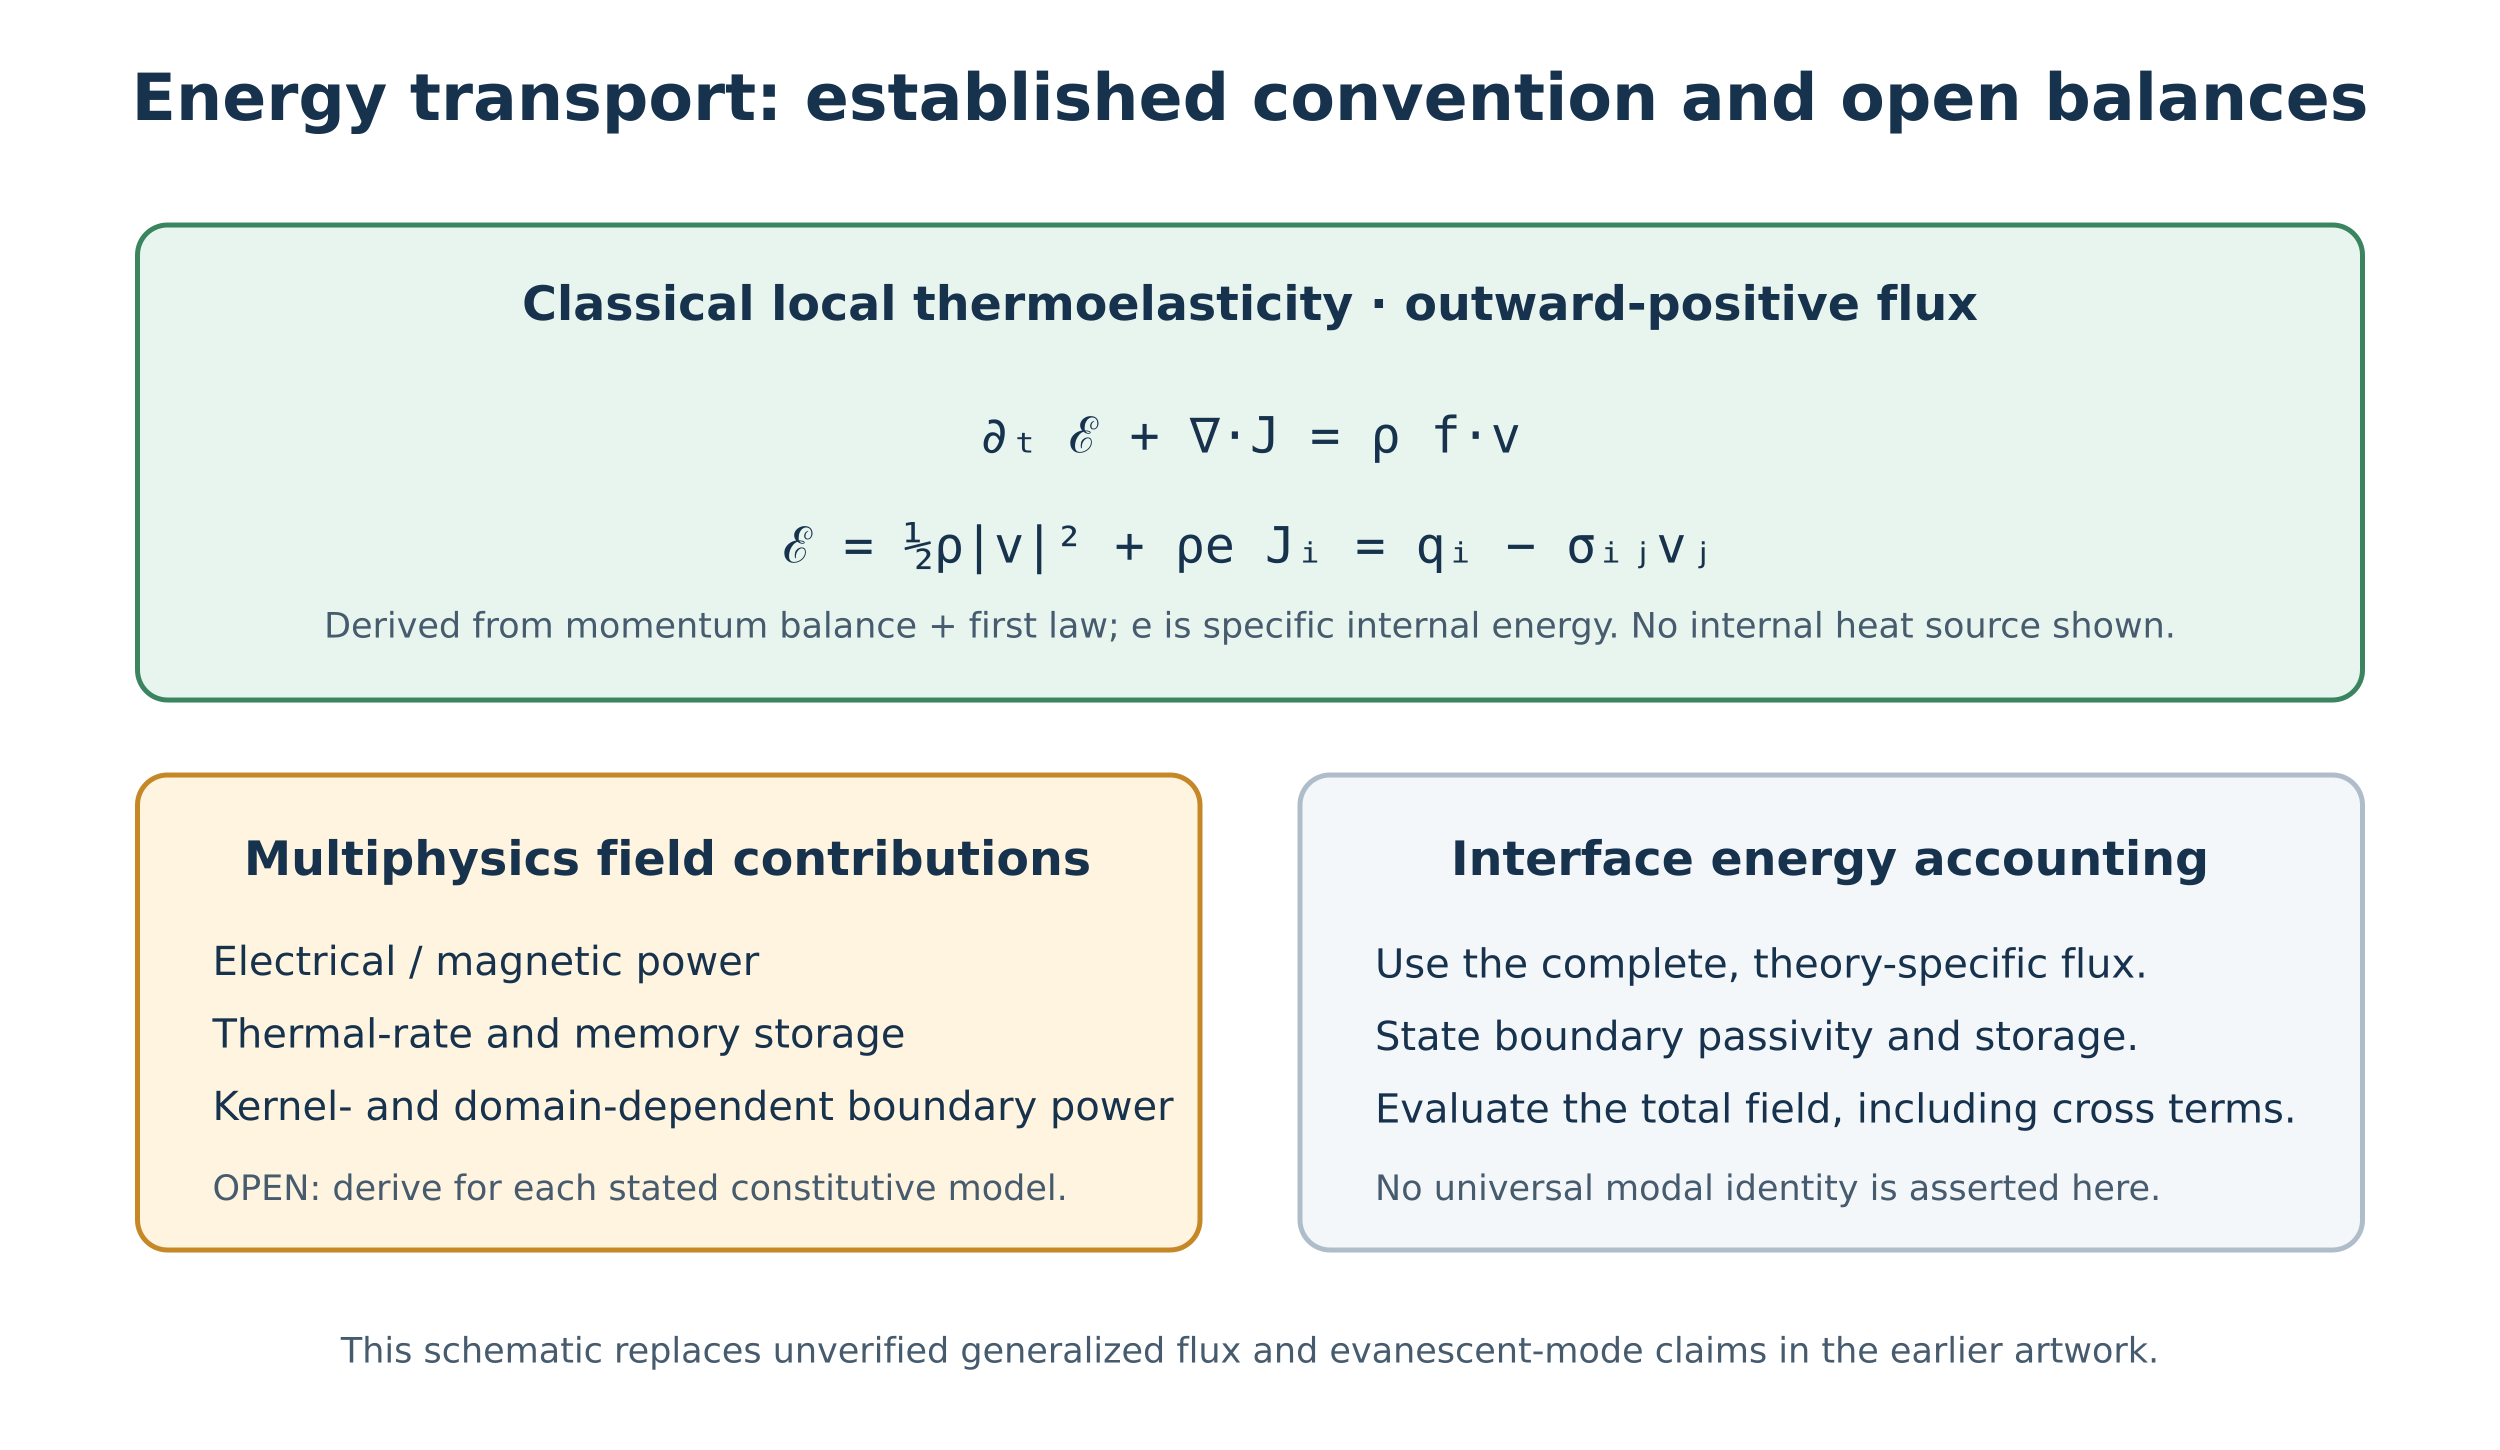
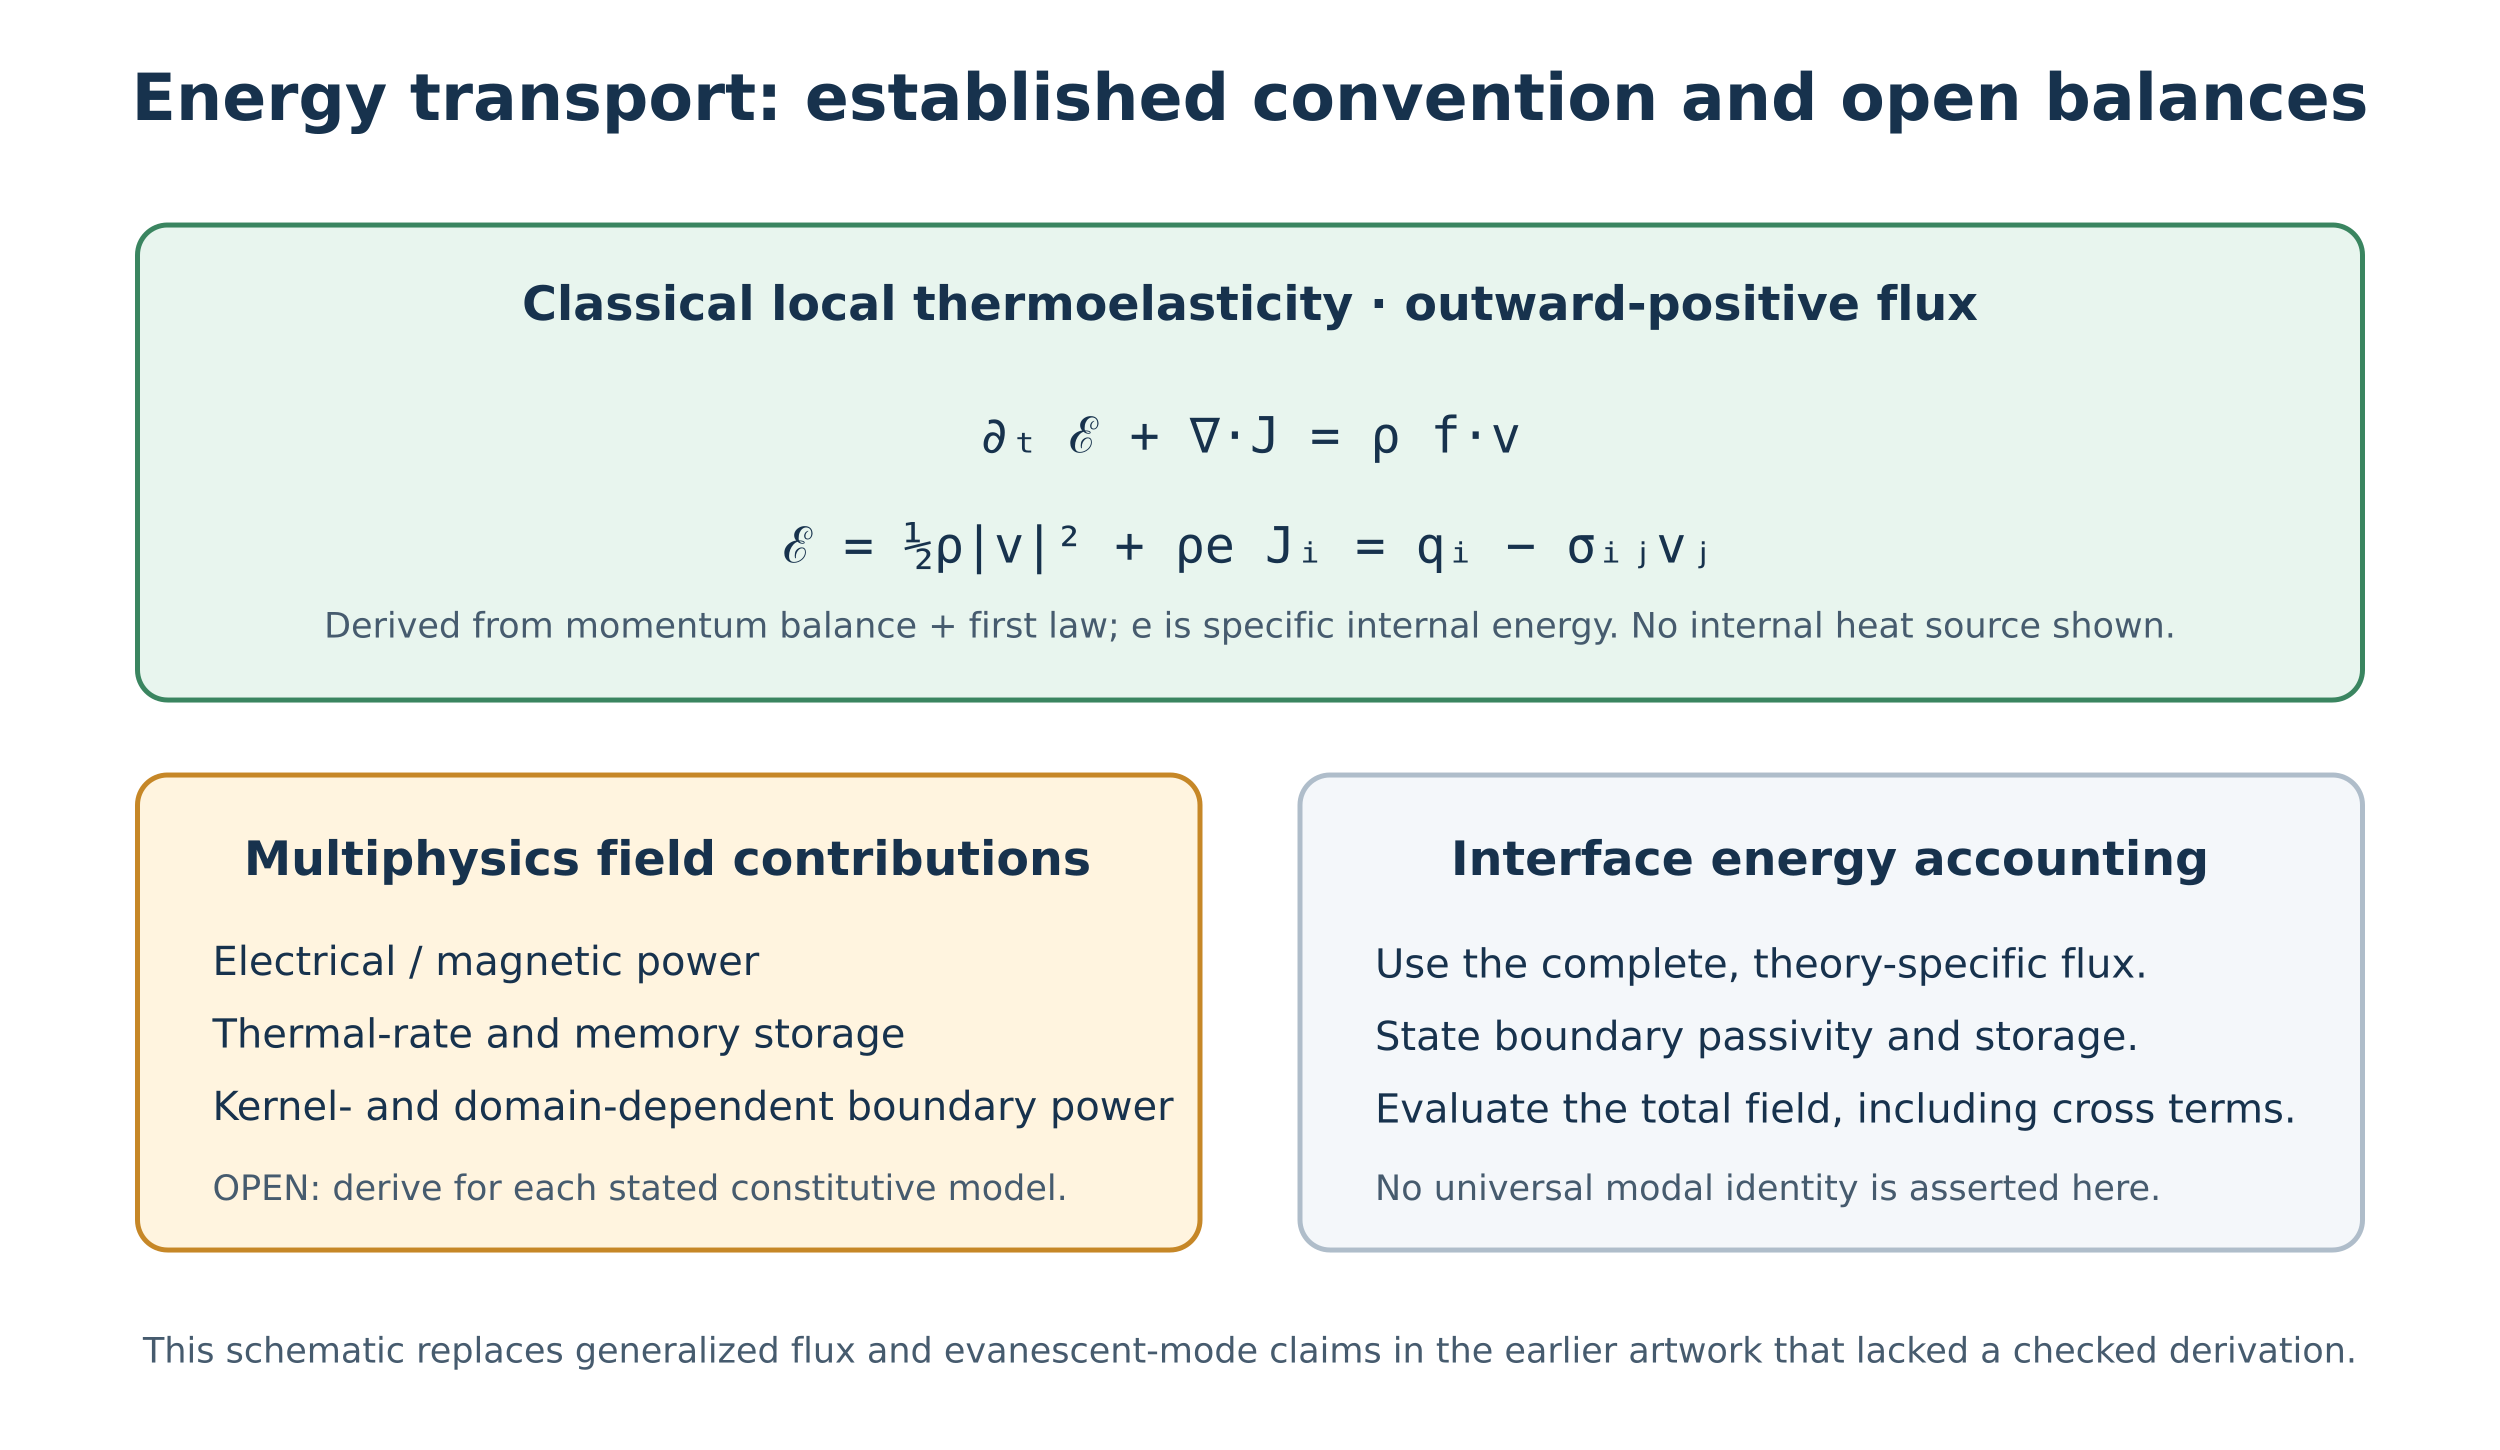
<svg xmlns="http://www.w3.org/2000/svg" width="1000" height="580" viewBox="0 0 1000 580" role="img" aria-labelledby="title desc">
  <defs>
    <style>
text{font-family:'DejaVu Sans',Arial,sans-serif;fill:#17324d}.title{font-size:26px;font-weight:700}.head{font-size:19px;font-weight:700}.body{font-size:16px}.math{font-family:'DejaVu Sans Mono',monospace;font-size:20px}.note{font-size:14px;fill:#465b6e}.panel{fill:#f4f7fa;stroke:#afbdca;stroke-width:2}.good{fill:#e8f5ee;stroke:#3a8560;stroke-width:2}.open{fill:#fff4df;stroke:#c68727;stroke-width:2}
</style>
  </defs>
  <rect width="1000" height="580" fill="#fff" />
  <text x="500" y="48" class="title" text-anchor="middle">Energy transport: established convention and open balances</text>
  <rect x="55" y="90" width="890" height="190" rx="12" class="good" />
  <text x="500" y="128" class="head" text-anchor="middle">Classical local thermoelasticity · outward-positive flux</text>
  <text x="500" y="181" class="math" text-anchor="middle">∂ₜ ℰ + ∇·J = ρ f·v</text>
  <text x="500" y="225" class="math" text-anchor="middle">ℰ = ½ρ|v|² + ρe     Jᵢ = qᵢ − σᵢⱼvⱼ</text>
  <text x="500" y="255" class="note" text-anchor="middle">Derived from momentum balance + first law; e is specific internal energy. No internal heat source shown.</text>
  <rect x="55" y="310" width="425" height="190" rx="12" class="open" />
  <text x="267" y="350" class="head" text-anchor="middle">Multiphysics field contributions</text>
  <text x="85" y="390" class="body">Electrical / magnetic power</text>
  <text x="85" y="419" class="body">Thermal-rate and memory storage</text>
  <text x="85" y="448" class="body">Kernel- and domain-dependent boundary power</text>
  <text x="85" y="480" class="note">OPEN: derive for each stated constitutive model.</text>
  <rect x="520" y="310" width="425" height="190" rx="12" class="panel" />
  <text x="732" y="350" class="head" text-anchor="middle">Interface energy accounting</text>
  <text x="550" y="391" class="body">Use the complete, theory-specific flux.</text>
  <text x="550" y="420" class="body">State boundary passivity and storage.</text>
  <text x="550" y="449" class="body">Evaluate the total field, including cross terms.</text>
  <text x="550" y="480" class="note">No universal modal identity is asserted here.</text>
-   <text x="500" y="545" class="note" text-anchor="middle">This schematic replaces unverified generalized flux and evanescent-mode claims in the earlier artwork.</text>
+   <text x="500" y="545" class="note" text-anchor="middle">This schematic replaces generalized flux and evanescent-mode claims in the earlier artwork that lacked a checked derivation.</text>
</svg>
